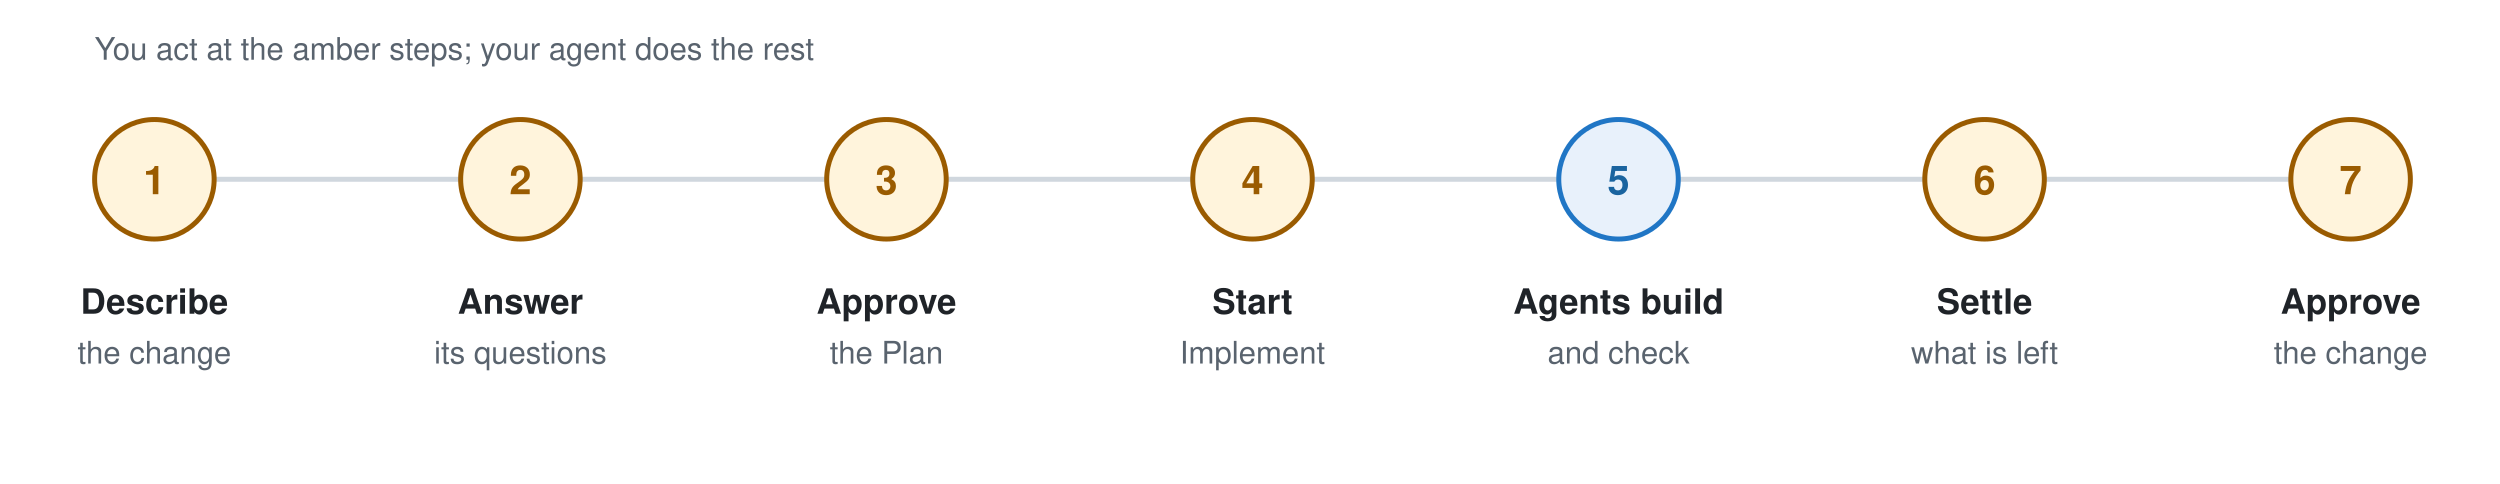
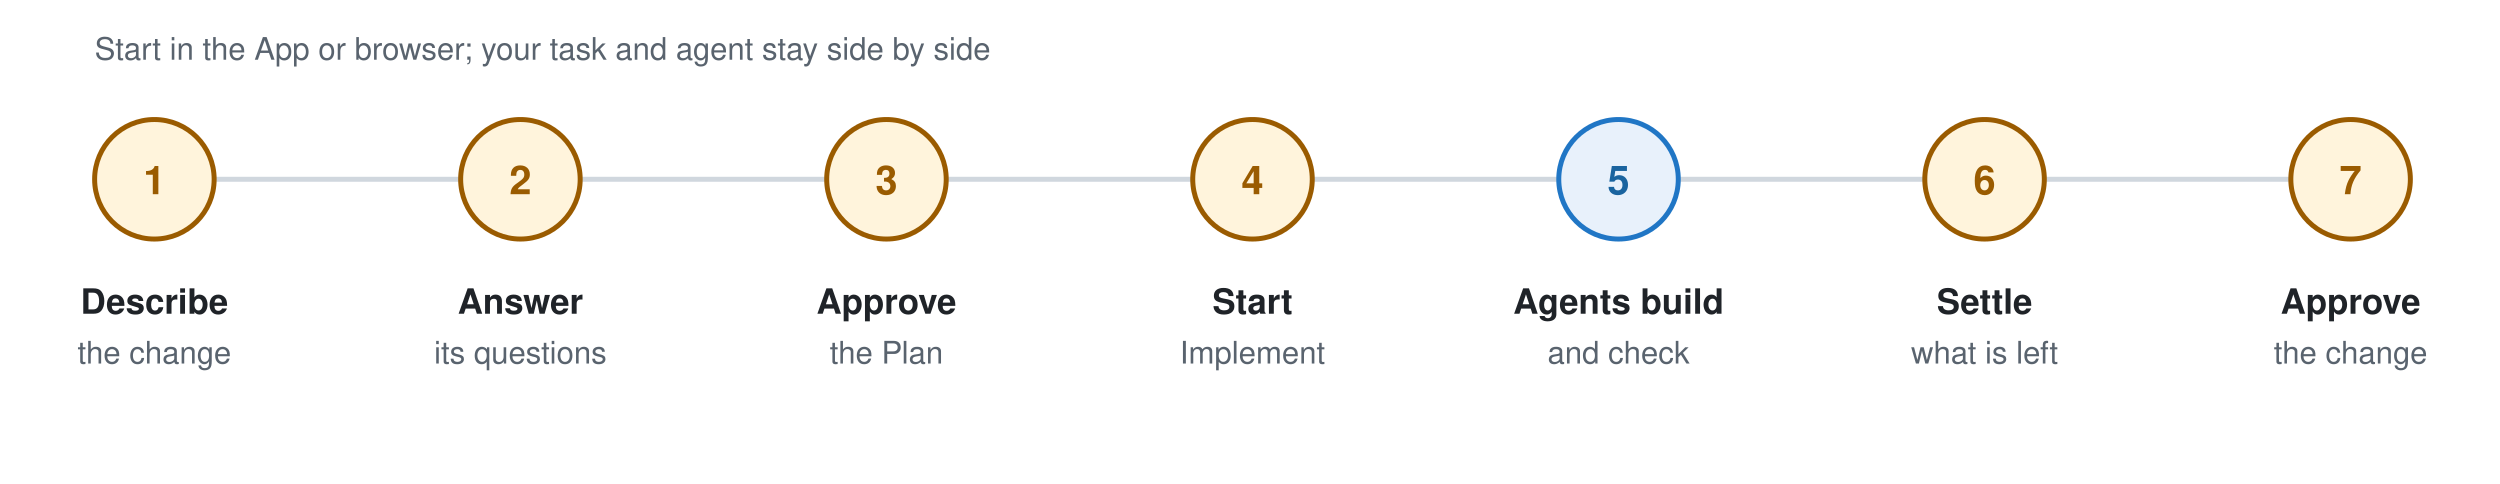
<svg xmlns="http://www.w3.org/2000/svg" style="background:#ffffff" width="1004" height="194" viewBox="-2 -2 1004 194" role="img" aria-label="Your first task in seven moves: describe the change, answer its questions, approve the Plan, start Implement, agents build and check, settle what is left, approve the change">
  <line x1="60" y1="70" x2="942" y2="70" stroke="#d0d7de" stroke-width="2" />
  <circle cx="60" cy="70" r="24" fill="#fff4dc" stroke="#9a5b00" stroke-width="2" />
  <text x="60" y="76" font-family="-apple-system, BlinkMacSystemFont, 'Segoe UI', 'Helvetica Neue', Helvetica, Arial, sans-serif" font-size="16" font-weight="700" fill="#9a5b00" text-anchor="middle">1</text>
  <text x="60" y="124" font-family="-apple-system, BlinkMacSystemFont, 'Segoe UI', 'Helvetica Neue', Helvetica, Arial, sans-serif" font-size="14" font-weight="650" fill="#1f2328" text-anchor="middle">Describe</text>
  <text x="60" y="144" font-family="-apple-system, BlinkMacSystemFont, 'Segoe UI', 'Helvetica Neue', Helvetica, Arial, sans-serif" font-size="12.5" font-weight="400" fill="#59636e" text-anchor="middle">the change</text>
  <circle cx="207" cy="70" r="24" fill="#fff4dc" stroke="#9a5b00" stroke-width="2" />
  <text x="207" y="76" font-family="-apple-system, BlinkMacSystemFont, 'Segoe UI', 'Helvetica Neue', Helvetica, Arial, sans-serif" font-size="16" font-weight="700" fill="#9a5b00" text-anchor="middle">2</text>
  <text x="207" y="124" font-family="-apple-system, BlinkMacSystemFont, 'Segoe UI', 'Helvetica Neue', Helvetica, Arial, sans-serif" font-size="14" font-weight="650" fill="#1f2328" text-anchor="middle">Answer</text>
  <text x="207" y="144" font-family="-apple-system, BlinkMacSystemFont, 'Segoe UI', 'Helvetica Neue', Helvetica, Arial, sans-serif" font-size="12.5" font-weight="400" fill="#59636e" text-anchor="middle">its questions</text>
  <circle cx="354" cy="70" r="24" fill="#fff4dc" stroke="#9a5b00" stroke-width="2" />
  <text x="354" y="76" font-family="-apple-system, BlinkMacSystemFont, 'Segoe UI', 'Helvetica Neue', Helvetica, Arial, sans-serif" font-size="16" font-weight="700" fill="#9a5b00" text-anchor="middle">3</text>
  <text x="354" y="124" font-family="-apple-system, BlinkMacSystemFont, 'Segoe UI', 'Helvetica Neue', Helvetica, Arial, sans-serif" font-size="14" font-weight="650" fill="#1f2328" text-anchor="middle">Approve</text>
  <text x="354" y="144" font-family="-apple-system, BlinkMacSystemFont, 'Segoe UI', 'Helvetica Neue', Helvetica, Arial, sans-serif" font-size="12.5" font-weight="400" fill="#59636e" text-anchor="middle">the Plan</text>
  <circle cx="501" cy="70" r="24" fill="#fff4dc" stroke="#9a5b00" stroke-width="2" />
  <text x="501" y="76" font-family="-apple-system, BlinkMacSystemFont, 'Segoe UI', 'Helvetica Neue', Helvetica, Arial, sans-serif" font-size="16" font-weight="700" fill="#9a5b00" text-anchor="middle">4</text>
  <text x="501" y="124" font-family="-apple-system, BlinkMacSystemFont, 'Segoe UI', 'Helvetica Neue', Helvetica, Arial, sans-serif" font-size="14" font-weight="650" fill="#1f2328" text-anchor="middle">Start</text>
  <text x="501" y="144" font-family="-apple-system, BlinkMacSystemFont, 'Segoe UI', 'Helvetica Neue', Helvetica, Arial, sans-serif" font-size="12.5" font-weight="400" fill="#59636e" text-anchor="middle">Implement</text>
  <circle cx="648" cy="70" r="24" fill="#e8f1fb" stroke="#2076c5" stroke-width="2" />
  <text x="648" y="76" font-family="-apple-system, BlinkMacSystemFont, 'Segoe UI', 'Helvetica Neue', Helvetica, Arial, sans-serif" font-size="16" font-weight="700" fill="#1a649f" text-anchor="middle">5</text>
  <text x="648" y="124" font-family="-apple-system, BlinkMacSystemFont, 'Segoe UI', 'Helvetica Neue', Helvetica, Arial, sans-serif" font-size="14" font-weight="650" fill="#1f2328" text-anchor="middle">Agents build</text>
  <text x="648" y="144" font-family="-apple-system, BlinkMacSystemFont, 'Segoe UI', 'Helvetica Neue', Helvetica, Arial, sans-serif" font-size="12.5" font-weight="400" fill="#59636e" text-anchor="middle">and check</text>
  <circle cx="795" cy="70" r="24" fill="#fff4dc" stroke="#9a5b00" stroke-width="2" />
  <text x="795" y="76" font-family="-apple-system, BlinkMacSystemFont, 'Segoe UI', 'Helvetica Neue', Helvetica, Arial, sans-serif" font-size="16" font-weight="700" fill="#9a5b00" text-anchor="middle">6</text>
  <text x="795" y="124" font-family="-apple-system, BlinkMacSystemFont, 'Segoe UI', 'Helvetica Neue', Helvetica, Arial, sans-serif" font-size="14" font-weight="650" fill="#1f2328" text-anchor="middle">Settle</text>
  <text x="795" y="144" font-family="-apple-system, BlinkMacSystemFont, 'Segoe UI', 'Helvetica Neue', Helvetica, Arial, sans-serif" font-size="12.5" font-weight="400" fill="#59636e" text-anchor="middle">what is left</text>
  <circle cx="942" cy="70" r="24" fill="#fff4dc" stroke="#9a5b00" stroke-width="2" />
  <text x="942" y="76" font-family="-apple-system, BlinkMacSystemFont, 'Segoe UI', 'Helvetica Neue', Helvetica, Arial, sans-serif" font-size="16" font-weight="700" fill="#9a5b00" text-anchor="middle">7</text>
  <text x="942" y="124" font-family="-apple-system, BlinkMacSystemFont, 'Segoe UI', 'Helvetica Neue', Helvetica, Arial, sans-serif" font-size="14" font-weight="650" fill="#1f2328" text-anchor="middle">Approve</text>
  <text x="942" y="144" font-family="-apple-system, BlinkMacSystemFont, 'Segoe UI', 'Helvetica Neue', Helvetica, Arial, sans-serif" font-size="12.5" font-weight="400" fill="#59636e" text-anchor="middle">the change</text>
-   <text x="36" y="22" font-family="-apple-system, BlinkMacSystemFont, 'Segoe UI', 'Helvetica Neue', Helvetica, Arial, sans-serif" font-size="12.5" font-weight="500" fill="#59636e" text-anchor="start">You act at the amber steps; your agent does the rest</text>
+   <text x="36" y="22" font-family="-apple-system, BlinkMacSystemFont, 'Segoe UI', 'Helvetica Neue', Helvetica, Arial, sans-serif" font-size="12.5" font-weight="500" fill="#59636e" text-anchor="start">Start in the App or browser; your task and agent stay side by side</text>
</svg>
